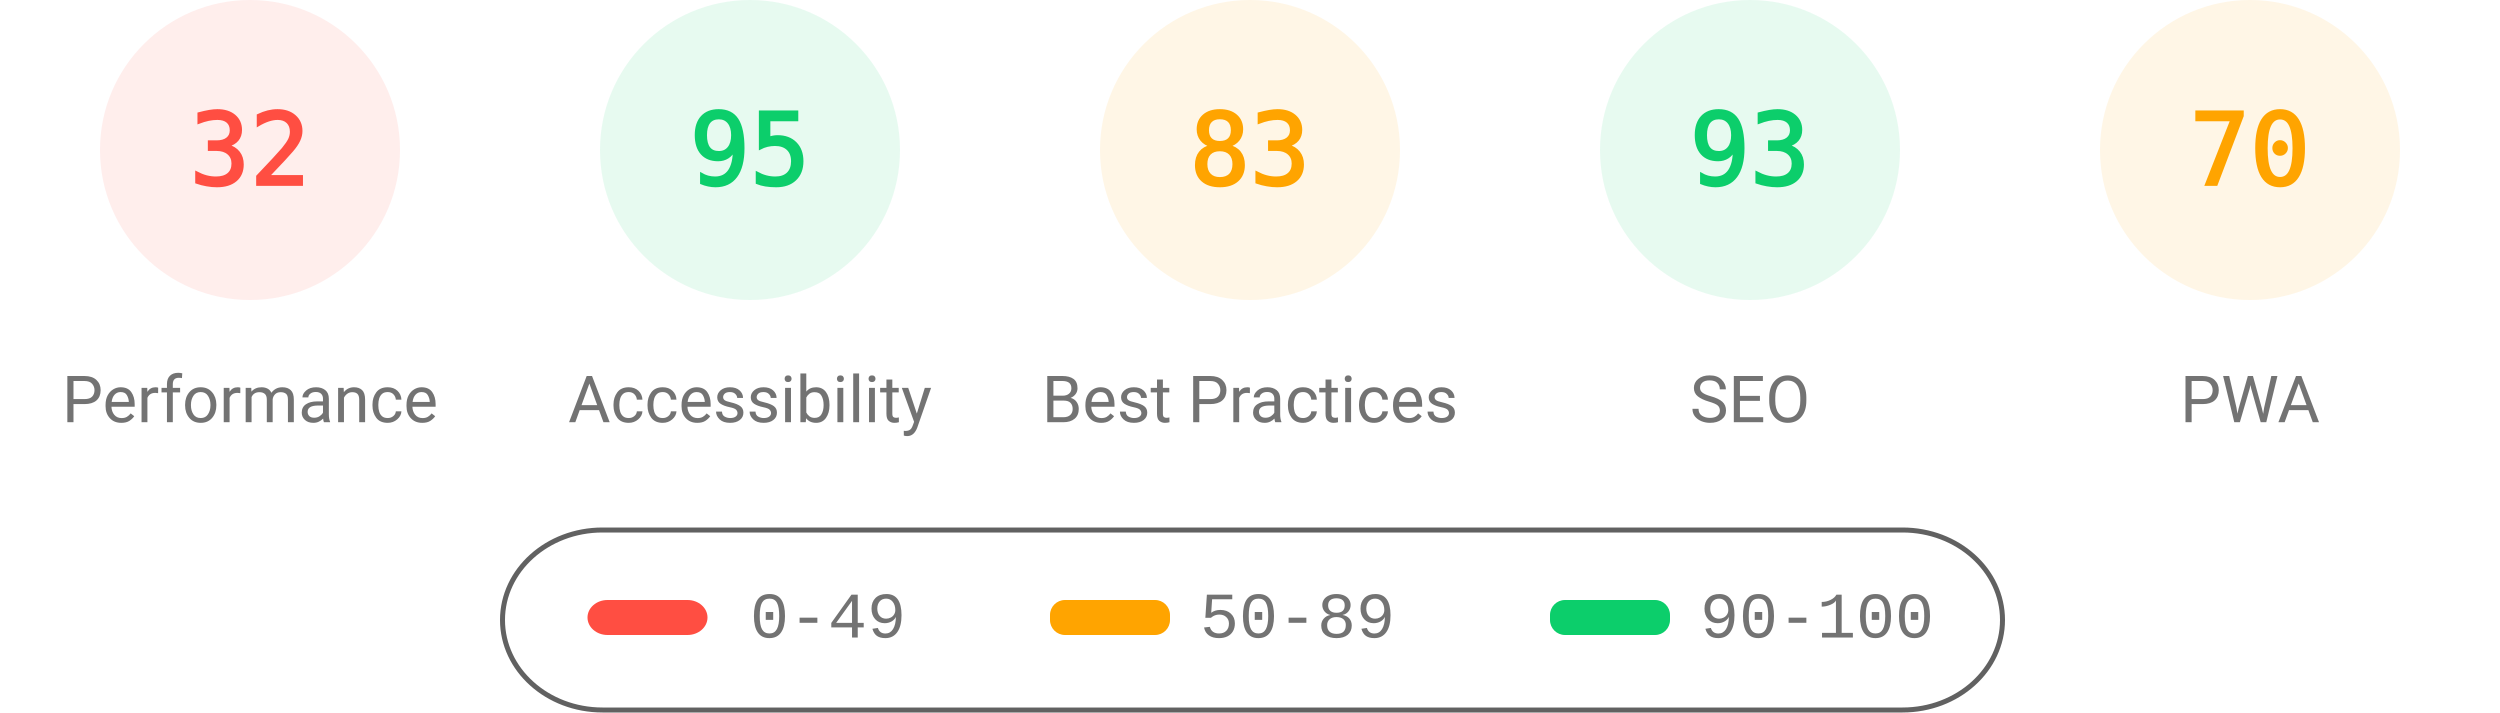
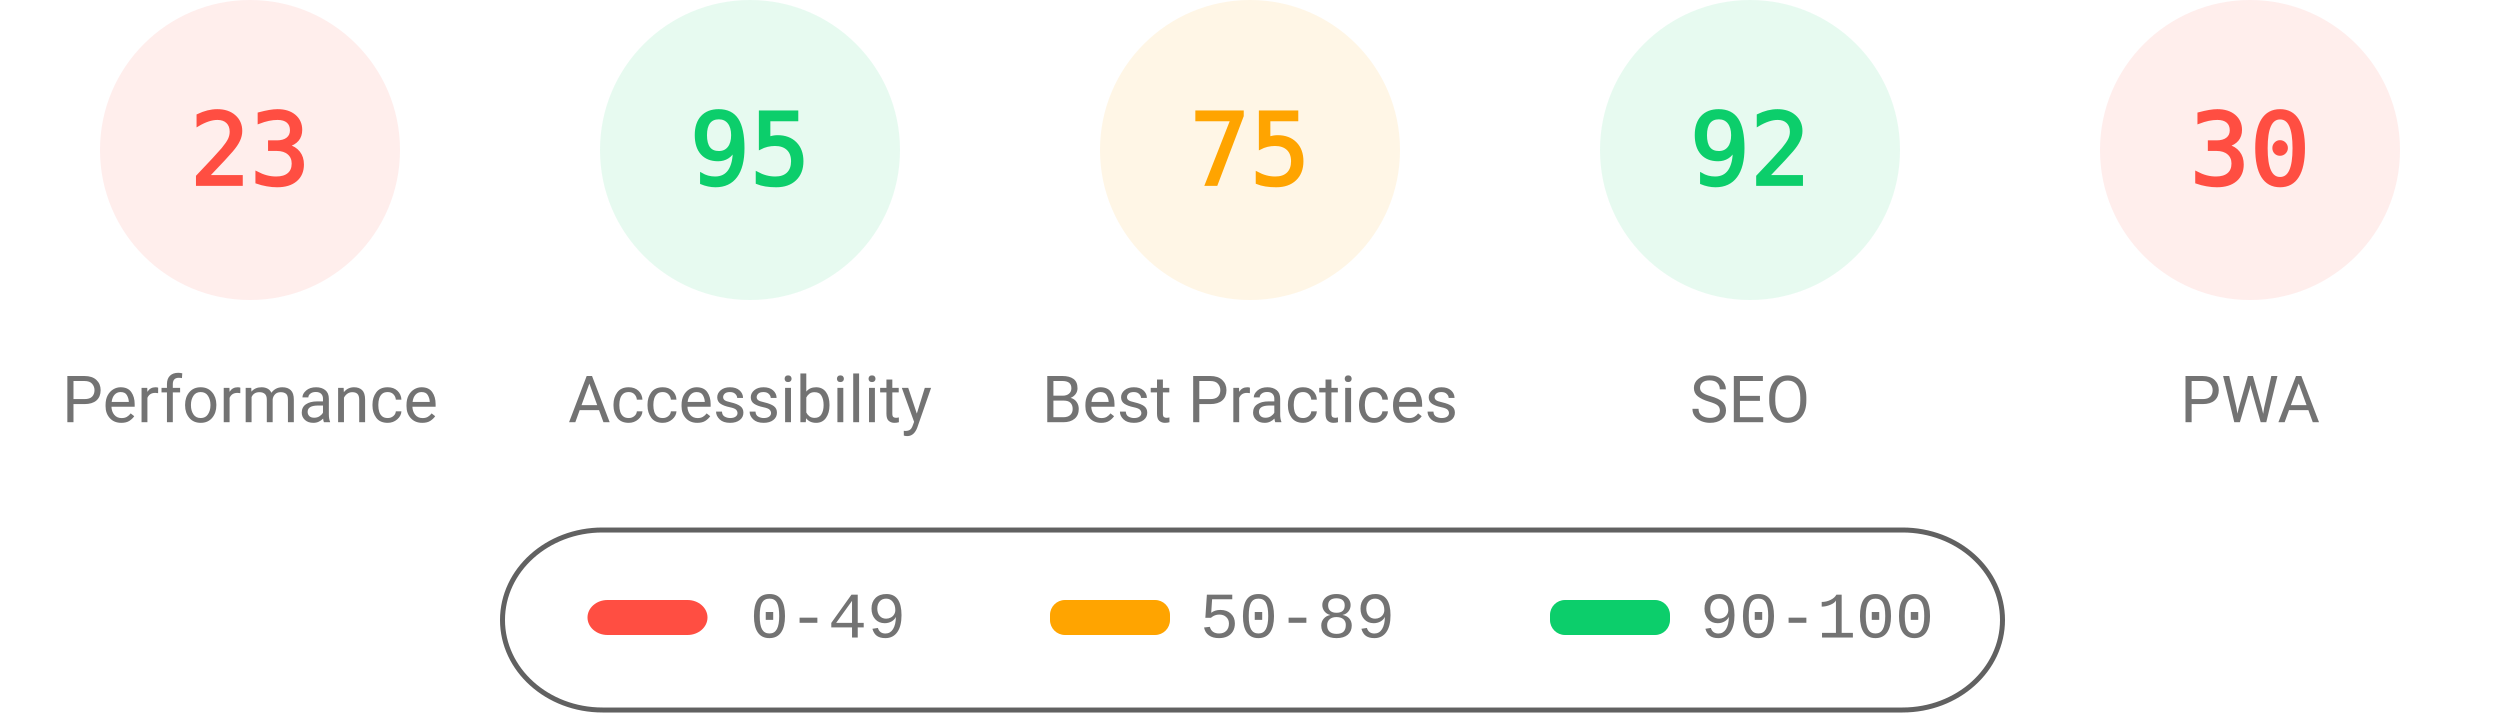
<svg xmlns="http://www.w3.org/2000/svg" fill="none" width="1000" height="285">
  <style>.gauge-base{opacity:.1}.gauge-arc{fill:none;animation-delay:250ms;stroke-linecap:round;transform:rotate(-90deg);transform-origin:100px 60px;animation:load-gauge 1s ease forwards}.guage-text{font-size:40px;font-family:monospace;text-align:center}.guage-red{color:#ff4e42;fill:#ff4e42;stroke:#ff4e42}.guage-orange{color:#ffa400;fill:#ffa400;stroke:#ffa400}.guage-green{color:#0cce6b;fill:#0cce6b;stroke:#0cce6b}.guage-undefined{color:#5c5c5c;fill:#5c5c5c;stroke:#5c5c5c}.guage-title{color:#737373;fill:#737373;stroke:none;font-size:26px;line-height:26px;font-family:Roboto,Halvetica,Arial,sans-serif}@keyframes load-gauge{from{stroke-dasharray:0 352.858}}</style>
  <svg class="guage-div guage-perf guage-red" viewBox="0 0 200 200" width="200" height="200">
    <circle class="gauge-base" r="56" cx="100" cy="60" stroke-width="8" />
-     <circle class="gauge-arc guage-arc-1" r="56" cx="100" cy="60" stroke-width="8" style="stroke-dasharray:112.595,351.858" />
-     <text class="guage-text" x="100" y="60" alignment-baseline="central" dominant-baseline="central" text-anchor="middle">32</text>
+     <circle class="gauge-arc guage-arc-1" r="56" cx="100" cy="60" stroke-width="8" style="stroke-dasharray:80.927,351.858" />
+     <text class="guage-text" x="100" y="60" alignment-baseline="central" dominant-baseline="central" text-anchor="middle">23</text>
    <text class="guage-title" x="100" y="160" alignment-baseline="central" dominant-baseline="central" text-anchor="middle">Performance</text>
  </svg>
  <svg class="guage-div guage-acc guage-green" viewBox="0 0 200 200" width="200" height="200" x="200">
    <circle class="gauge-base" r="56" cx="100" cy="60" stroke-width="8" />
    <circle class="gauge-arc guage-arc-2" r="56" cx="100" cy="60" stroke-width="8" style="stroke-dasharray:334.265,351.858" />
    <text class="guage-text" x="100" y="60" alignment-baseline="central" dominant-baseline="central" text-anchor="middle">95</text>
    <text class="guage-title" x="100" y="160" alignment-baseline="central" dominant-baseline="central" text-anchor="middle">Accessibility</text>
  </svg>
  <svg class="guage-div guage-best guage-orange" viewBox="0 0 200 200" width="200" height="200" x="400">
    <circle class="gauge-base" r="56" cx="100" cy="60" stroke-width="8" />
-     <circle class="gauge-arc guage-arc-3" r="56" cx="100" cy="60" stroke-width="8" style="stroke-dasharray:292.042,351.858" />
-     <text class="guage-text" x="100" y="60" alignment-baseline="central" dominant-baseline="central" text-anchor="middle">83</text>
+     <circle class="gauge-arc guage-arc-3" r="56" cx="100" cy="60" stroke-width="8" style="stroke-dasharray:263.893,351.858" />
+     <text class="guage-text" x="100" y="60" alignment-baseline="central" dominant-baseline="central" text-anchor="middle">75</text>
    <text class="guage-title" x="100" y="160" alignment-baseline="central" dominant-baseline="central" text-anchor="middle">Best Practices</text>
  </svg>
  <svg class="guage-div guage-seo guage-green" viewBox="0 0 200 200" width="200" height="200" x="600">
    <circle class="gauge-base" r="56" cx="100" cy="60" stroke-width="8" />
-     <circle class="gauge-arc guage-arc-4" r="56" cx="100" cy="60" stroke-width="8" style="stroke-dasharray:327.228,351.858" />
-     <text class="guage-text" x="100" y="60" alignment-baseline="central" dominant-baseline="central" text-anchor="middle">93</text>
+     <circle class="gauge-arc guage-arc-4" r="56" cx="100" cy="60" stroke-width="8" style="stroke-dasharray:323.709,351.858" />
+     <text class="guage-text" x="100" y="60" alignment-baseline="central" dominant-baseline="central" text-anchor="middle">92</text>
    <text class="guage-title" x="100" y="160" alignment-baseline="central" dominant-baseline="central" text-anchor="middle">SEO</text>
  </svg>
-   <svg class="guage-div guage-pwa guage-orange" viewBox="0 0 200 200" width="200" height="200" x="800">
+   <svg class="guage-div guage-pwa guage-red" viewBox="0 0 200 200" width="200" height="200" x="800">
    <circle class="gauge-base" r="56" cx="100" cy="60" stroke-width="8" />
-     <circle class="gauge-arc guage-arc-4" r="56" cx="100" cy="60" stroke-width="8" style="stroke-dasharray:246.301,351.858" />
-     <text class="guage-text" x="100" y="60" alignment-baseline="central" dominant-baseline="central" text-anchor="middle">70</text>
+     <circle class="gauge-arc guage-arc-4" r="56" cx="100" cy="60" stroke-width="8" style="stroke-dasharray:105.557,351.858" />
+     <text class="guage-text" x="100" y="60" alignment-baseline="central" dominant-baseline="central" text-anchor="middle">30</text>
    <text class="guage-title" x="100" y="160" alignment-baseline="central" dominant-baseline="central" text-anchor="middle">PWA</text>
  </svg>
  <svg width="604" height="76" x="200" y="210">
    <path fill="none" id="canvas_background" d="M-1-1h604v80H-1z" />
    <rect fill-opacity="0" stroke="#616161" stroke-width="2" rx="40" id="svg_2" height="72" width="600" y="2" x="1" fill="#000" />
    <rect stroke="#000" rx="8" id="svg_3" height="14" width="48" y="30" x="35" stroke-opacity="null" stroke-width="0" fill="#ff4e42" />
    <rect stroke="#000" rx="6" id="svg_4" height="14" width="48" y="30" x="220" stroke-opacity="null" stroke-width="0" fill="#ffa400" />
    <rect stroke="#000" rx="6" id="svg_5" height="14" width="48" y="30" x="420" stroke-opacity="null" stroke-width="0" fill="#0cce6b" />
    <text xml:space="preserve" text-anchor="start" font-family="'Courier New', Courier, monospace" font-size="26" id="svg_6" y="45" x="100" stroke-opacity="null" stroke-width="0" stroke="#000" fill="#737373">0-49</text>
    <text xml:space="preserve" text-anchor="start" font-family="'Courier New', Courier, monospace" font-size="26" id="svg_7" y="45" x="280" stroke-opacity="null" stroke-width="0" stroke="#000" fill="#737373">50-89</text>
    <text xml:space="preserve" text-anchor="start" font-family="'Courier New', Courier, monospace" font-size="26" id="svg_8" y="45" x="480" stroke-opacity="null" stroke-width="0" stroke="#000" fill="#737373">90-100</text>
  </svg>
</svg>
